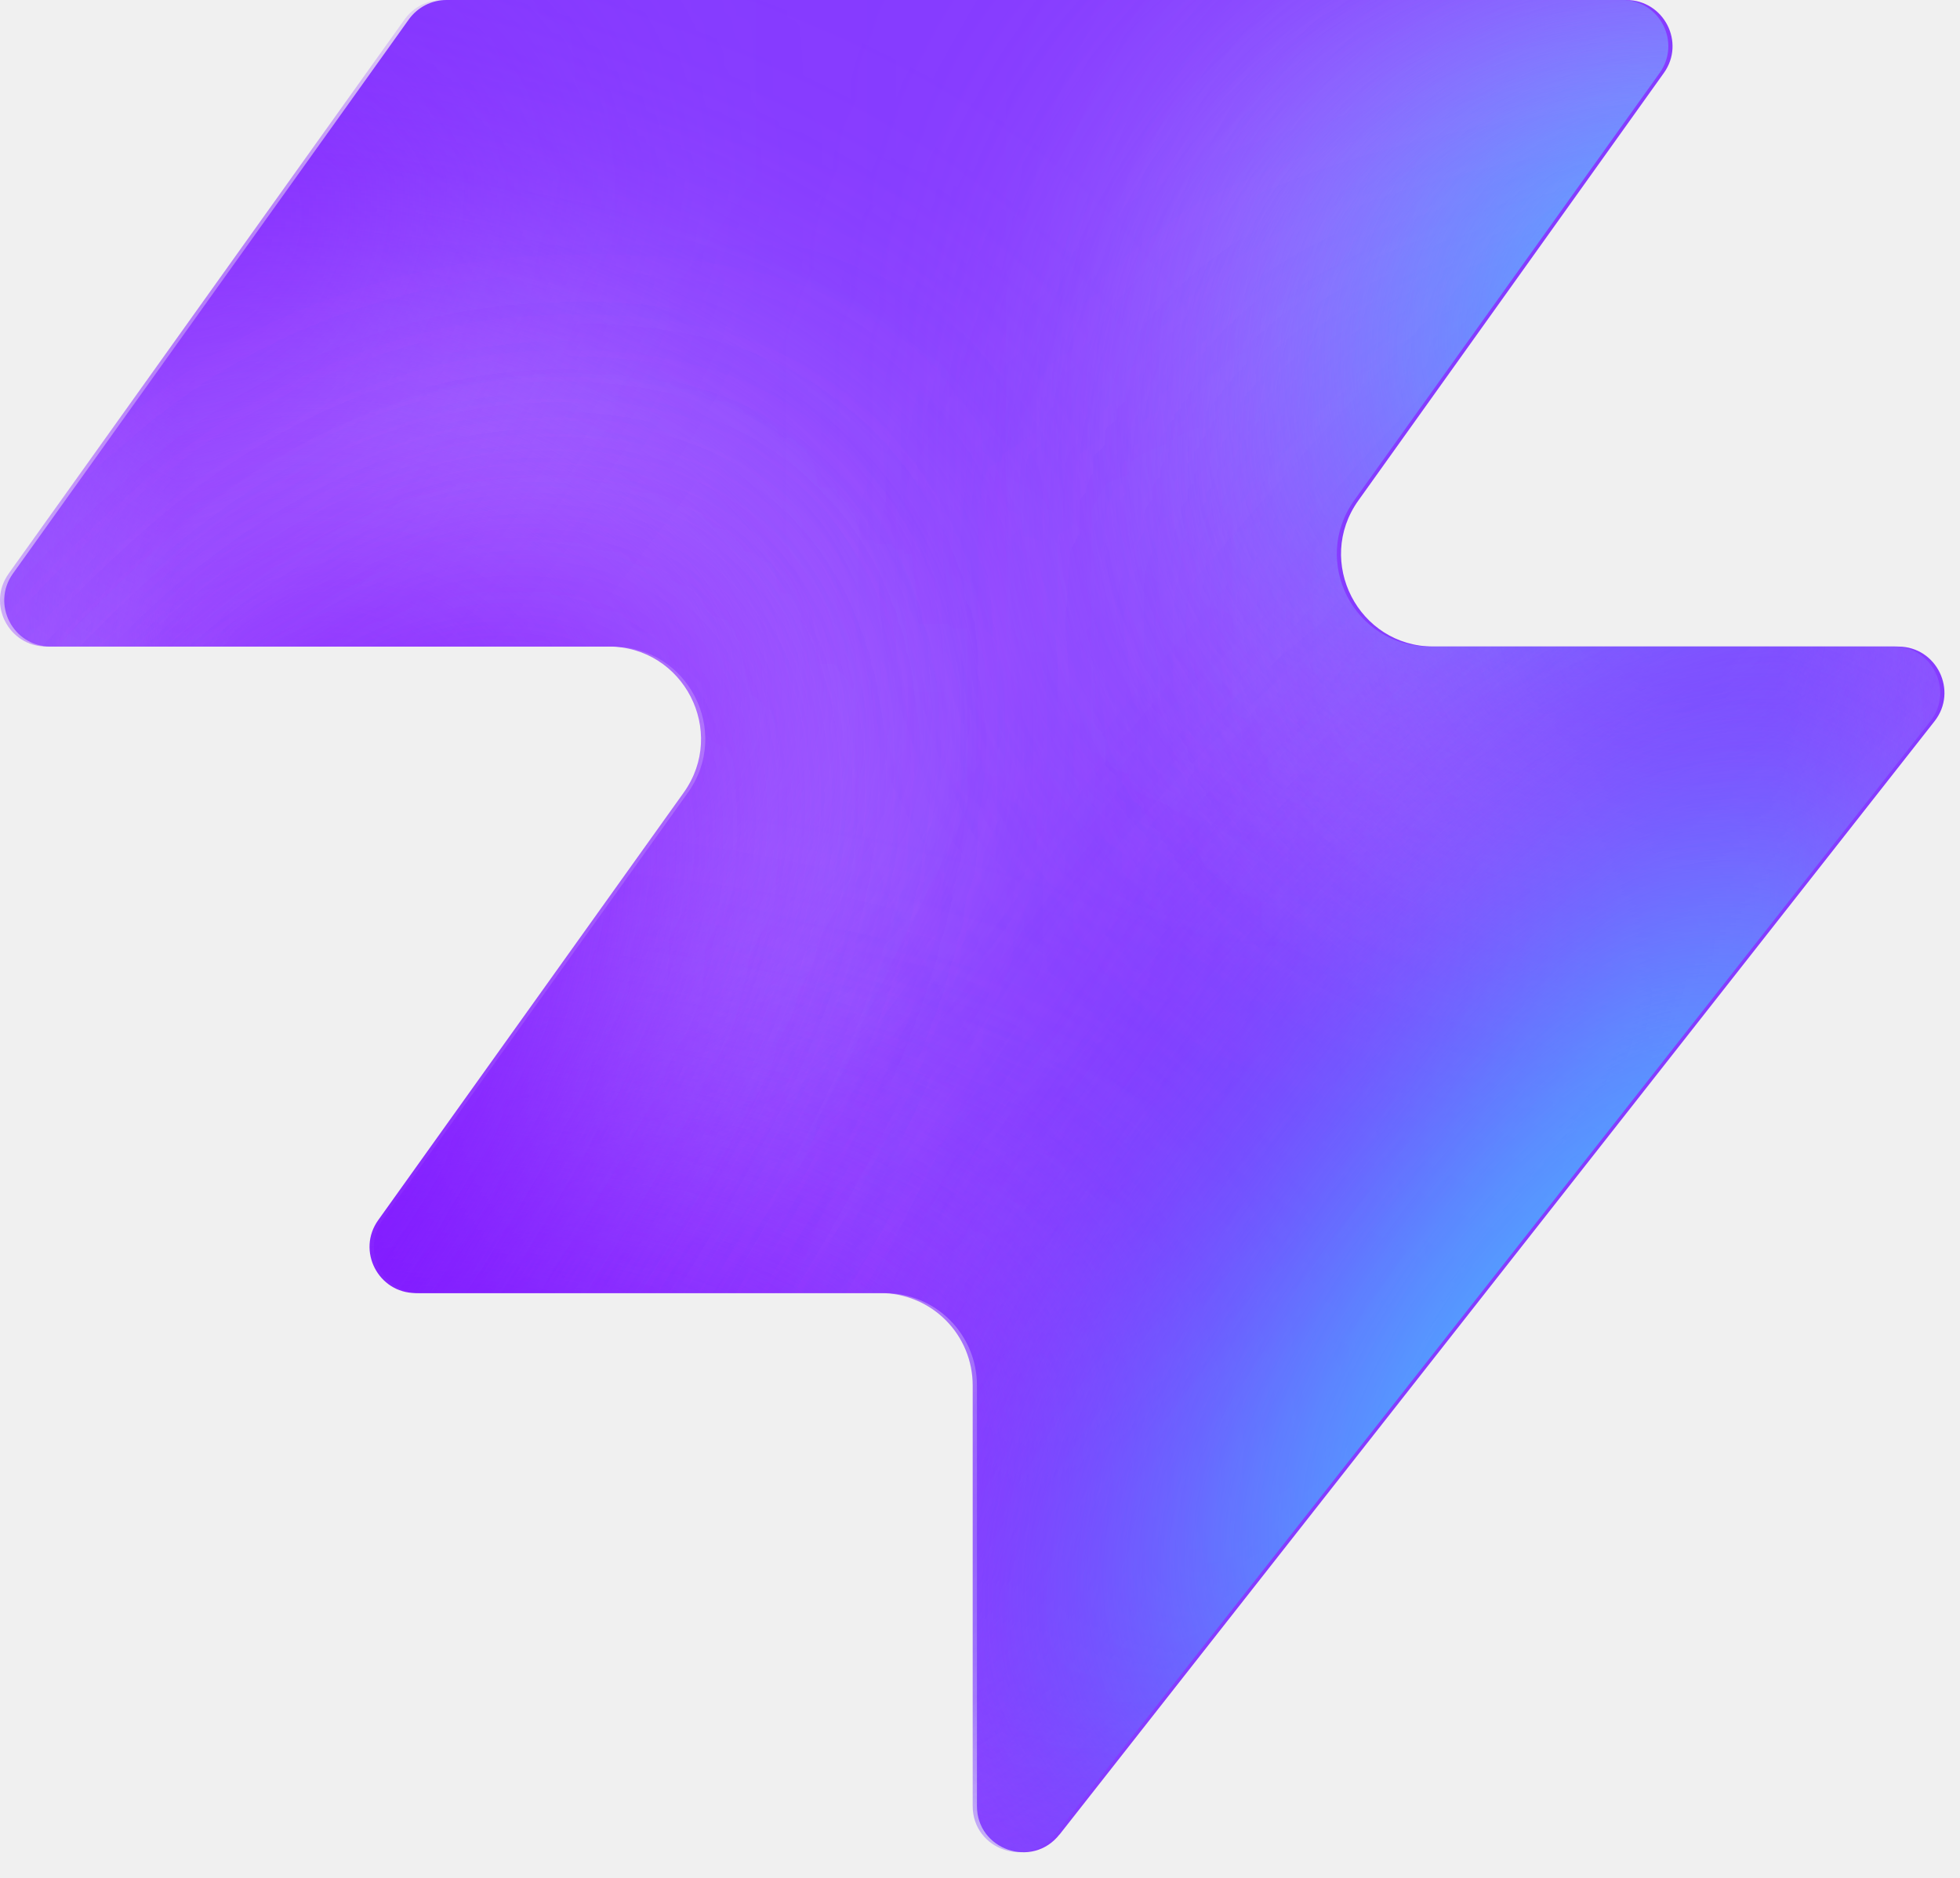
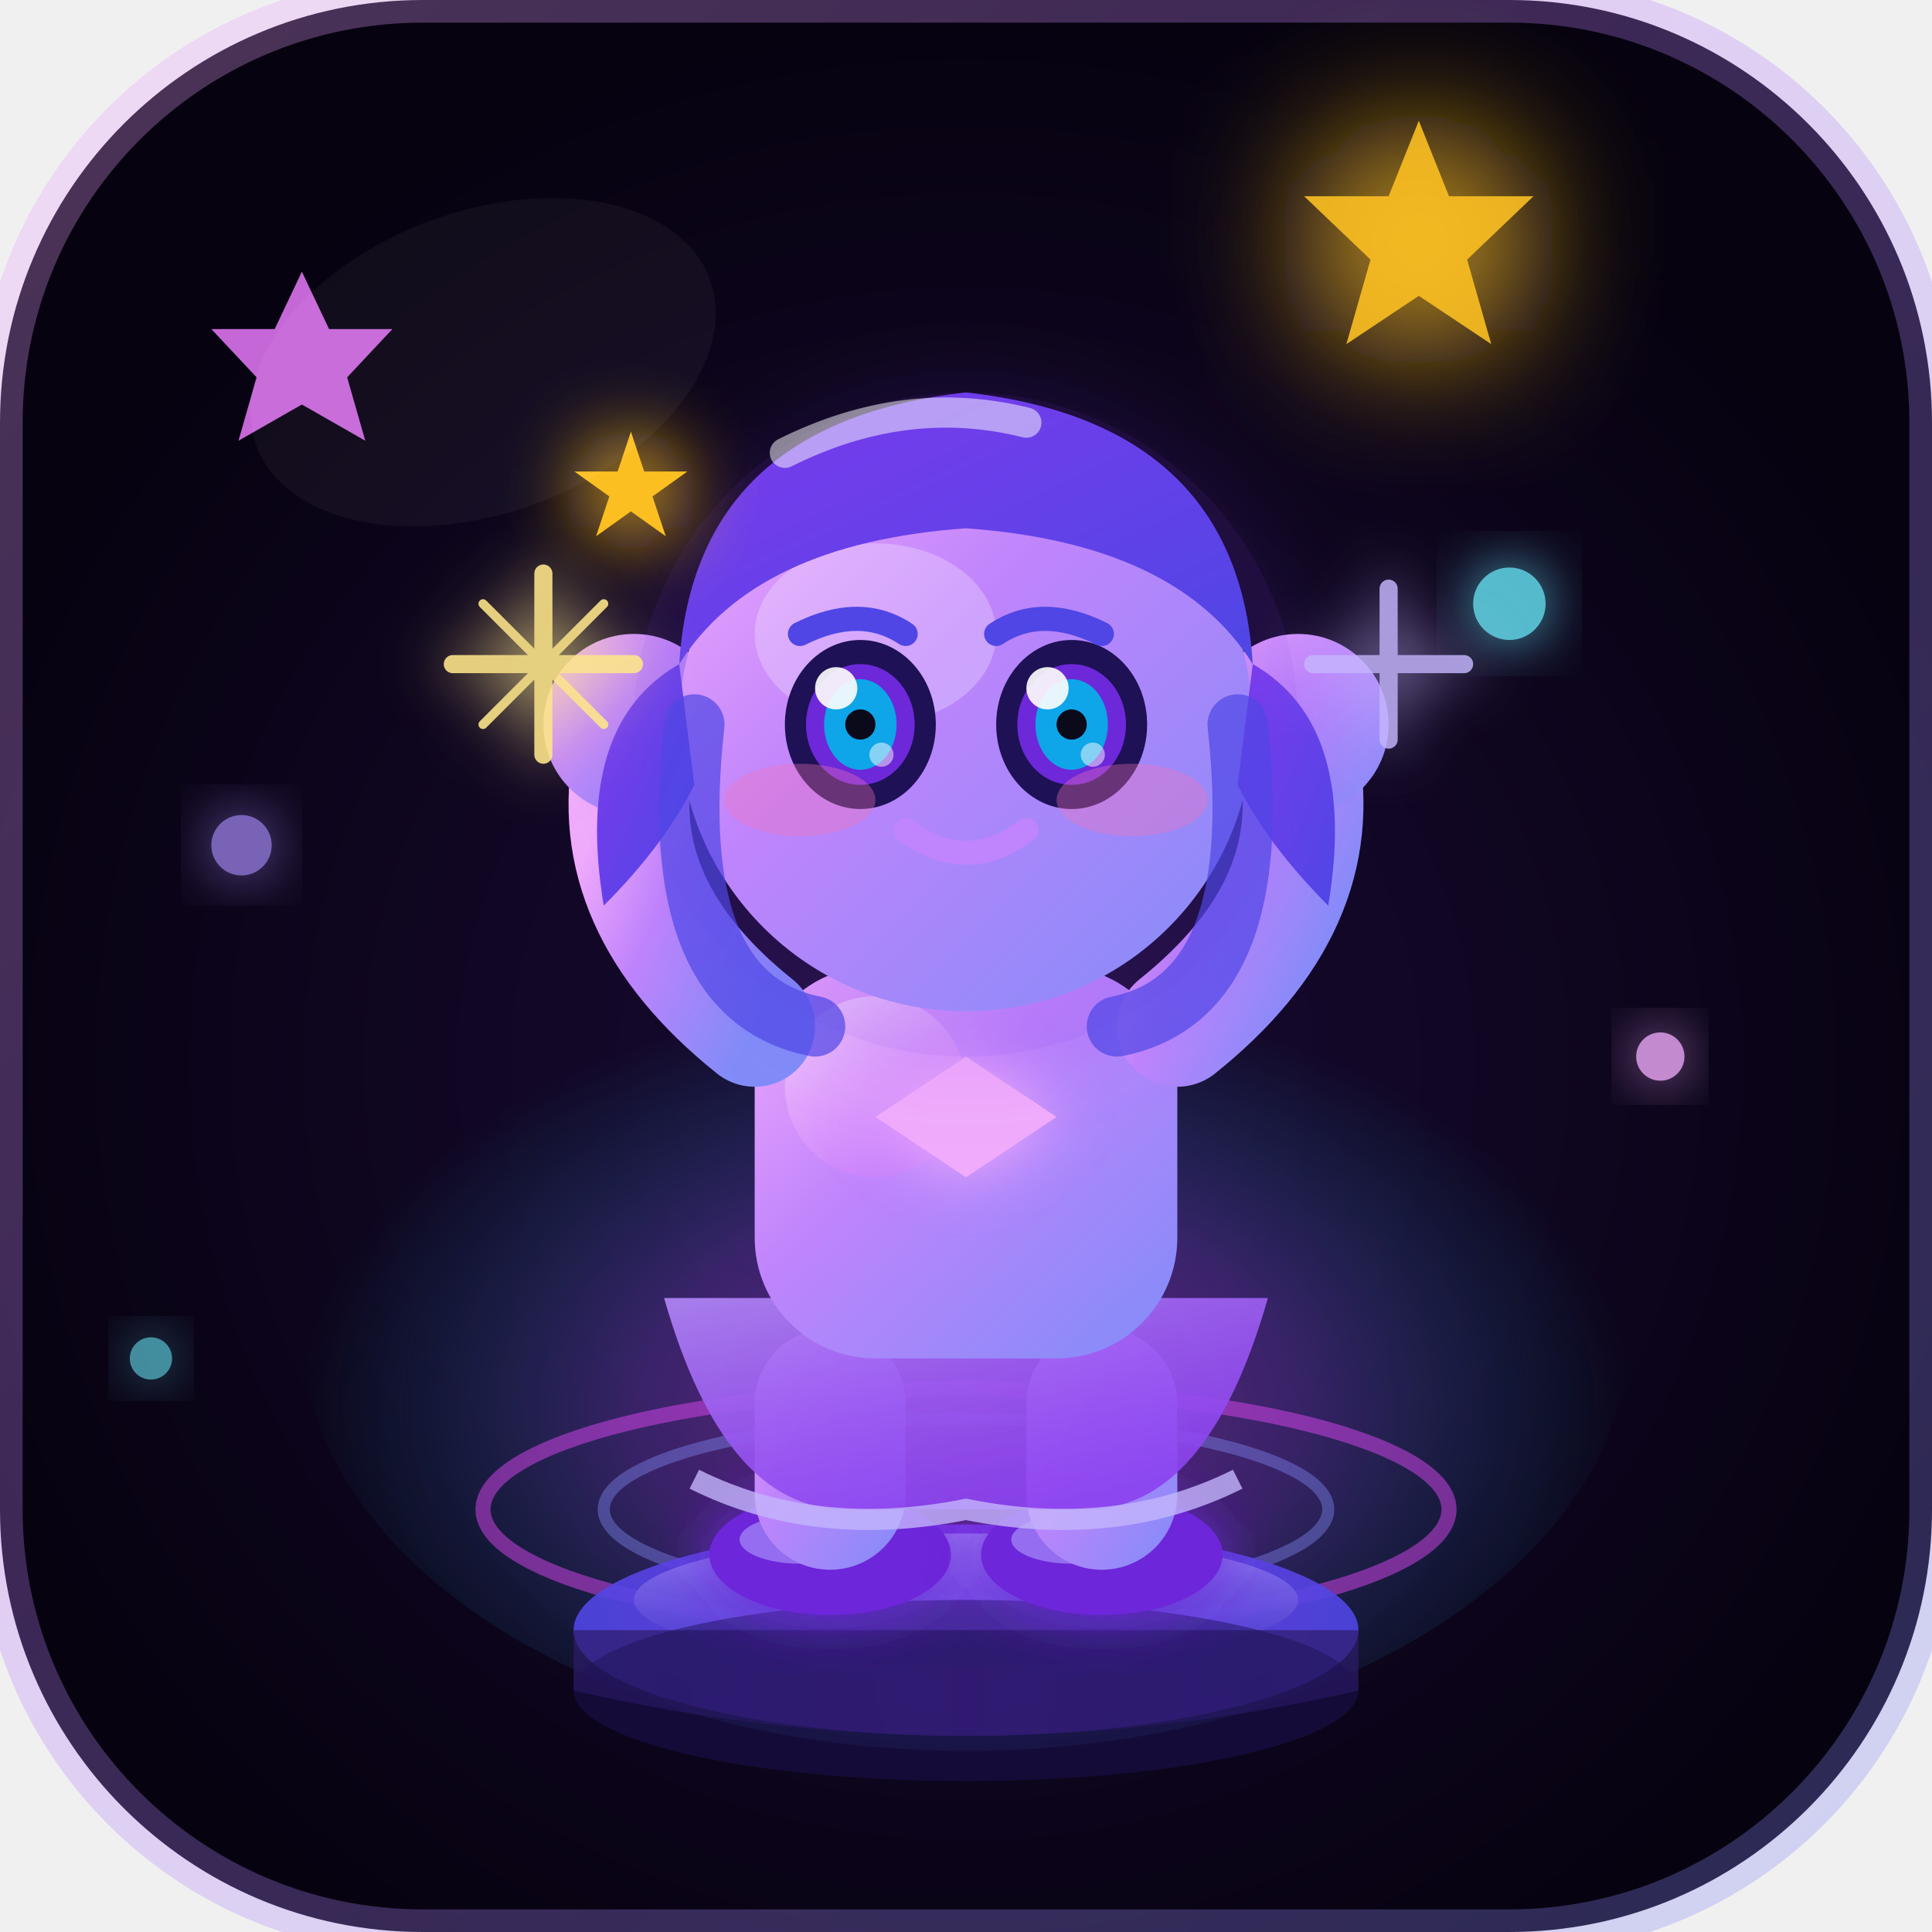
- <svg xmlns="http://www.w3.org/2000/svg" width="48" height="46" fill="none" viewBox="0 0 48 46">
-   <path fill="#863bff" d="M25.946 44.938c-.664.845-2.021.375-2.021-.698V33.937a2.26 2.26 0 0 0-2.262-2.262H10.287c-.92 0-1.456-1.04-.92-1.788l7.48-10.471c1.07-1.497 0-3.578-1.842-3.578H1.237c-.92 0-1.456-1.04-.92-1.788L10.013.474c.214-.297.556-.474.92-.474h28.894c.92 0 1.456 1.04.92 1.788l-7.48 10.471c-1.07 1.498 0 3.579 1.842 3.579h11.377c.943 0 1.473 1.088.89 1.83L25.947 44.94z" style="fill:#863bff;fill:color(display-p3 .525 .23 1);fill-opacity:1" />
-   <mask id="a" width="48" height="46" x="0" y="0" maskUnits="userSpaceOnUse" style="mask-type:alpha">
-     <path fill="#000" d="M25.842 44.938c-.664.844-2.021.375-2.021-.698V33.937a2.26 2.26 0 0 0-2.262-2.262H10.183c-.92 0-1.456-1.04-.92-1.788l7.48-10.471c1.07-1.498 0-3.579-1.842-3.579H1.133c-.92 0-1.456-1.04-.92-1.787L9.91.473c.214-.297.556-.474.92-.474h28.894c.92 0 1.456 1.04.92 1.788l-7.48 10.471c-1.07 1.498 0 3.578 1.842 3.578h11.377c.943 0 1.473 1.088.89 1.832L25.843 44.94z" style="fill:#000;fill-opacity:1" />
-   </mask>
-   <g mask="url(#a)">
-     <g filter="url(#b)">
-       <ellipse cx="5.508" cy="14.704" fill="#ede6ff" rx="5.508" ry="14.704" style="fill:#ede6ff;fill:color(display-p3 .927 .903 1);fill-opacity:1" transform="matrix(.00324 1 1 -.00324 -4.47 31.516)" />
-     </g>
-     <g filter="url(#c)">
-       <ellipse cx="10.399" cy="29.851" fill="#ede6ff" rx="10.399" ry="29.851" style="fill:#ede6ff;fill:color(display-p3 .927 .903 1);fill-opacity:1" transform="matrix(.00324 1 1 -.00324 -39.328 7.883)" />
-     </g>
-     <g filter="url(#d)">
-       <ellipse cx="5.508" cy="30.487" fill="#7e14ff" rx="5.508" ry="30.487" style="fill:#7e14ff;fill:color(display-p3 .492 .077 1);fill-opacity:1" transform="rotate(89.814 -25.913 -14.639)scale(1 -1)" />
-     </g>
-     <g filter="url(#e)">
-       <ellipse cx="5.508" cy="30.599" fill="#7e14ff" rx="5.508" ry="30.599" style="fill:#7e14ff;fill:color(display-p3 .492 .077 1);fill-opacity:1" transform="rotate(89.814 -32.644 -3.334)scale(1 -1)" />
-     </g>
-     <g filter="url(#f)">
-       <ellipse cx="5.508" cy="30.599" fill="#7e14ff" rx="5.508" ry="30.599" style="fill:#7e14ff;fill:color(display-p3 .492 .077 1);fill-opacity:1" transform="matrix(.00324 1 1 -.00324 -34.34 30.47)" />
-     </g>
-     <g filter="url(#g)">
-       <ellipse cx="14.072" cy="22.078" fill="#ede6ff" rx="14.072" ry="22.078" style="fill:#ede6ff;fill:color(display-p3 .927 .903 1);fill-opacity:1" transform="rotate(93.35 24.506 48.493)scale(-1 1)" />
-     </g>
-     <g filter="url(#h)">
-       <ellipse cx="3.47" cy="21.501" fill="#7e14ff" rx="3.47" ry="21.501" style="fill:#7e14ff;fill:color(display-p3 .492 .077 1);fill-opacity:1" transform="rotate(89.009 28.708 47.59)scale(-1 1)" />
-     </g>
-     <g filter="url(#i)">
-       <ellipse cx="3.47" cy="21.501" fill="#7e14ff" rx="3.47" ry="21.501" style="fill:#7e14ff;fill:color(display-p3 .492 .077 1);fill-opacity:1" transform="rotate(89.009 28.708 47.59)scale(-1 1)" />
-     </g>
-     <g filter="url(#j)">
-       <ellipse cx=".387" cy="8.972" fill="#7e14ff" rx="4.407" ry="29.108" style="fill:#7e14ff;fill:color(display-p3 .492 .077 1);fill-opacity:1" transform="rotate(39.51 .387 8.972)" />
-     </g>
-     <g filter="url(#k)">
-       <ellipse cx="47.523" cy="-6.092" fill="#7e14ff" rx="4.407" ry="29.108" style="fill:#7e14ff;fill:color(display-p3 .492 .077 1);fill-opacity:1" transform="rotate(37.892 47.523 -6.092)" />
-     </g>
-     <g filter="url(#l)">
-       <ellipse cx="41.412" cy="6.333" fill="#47bfff" rx="5.971" ry="9.665" style="fill:#47bfff;fill:color(display-p3 .28 .748 1);fill-opacity:1" transform="rotate(37.892 41.412 6.333)" />
-     </g>
-     <g filter="url(#m)">
-       <ellipse cx="-1.879" cy="38.332" fill="#7e14ff" rx="4.407" ry="29.108" style="fill:#7e14ff;fill:color(display-p3 .492 .077 1);fill-opacity:1" transform="rotate(37.892 -1.88 38.332)" />
-     </g>
-     <g filter="url(#n)">
-       <ellipse cx="-1.879" cy="38.332" fill="#7e14ff" rx="4.407" ry="29.108" style="fill:#7e14ff;fill:color(display-p3 .492 .077 1);fill-opacity:1" transform="rotate(37.892 -1.88 38.332)" />
-     </g>
-     <g filter="url(#o)">
-       <ellipse cx="35.651" cy="29.907" fill="#7e14ff" rx="4.407" ry="29.108" style="fill:#7e14ff;fill:color(display-p3 .492 .077 1);fill-opacity:1" transform="rotate(37.892 35.651 29.907)" />
-     </g>
-     <g filter="url(#p)">
-       <ellipse cx="38.418" cy="32.4" fill="#47bfff" rx="5.971" ry="15.297" style="fill:#47bfff;fill:color(display-p3 .28 .748 1);fill-opacity:1" transform="rotate(37.892 38.418 32.4)" />
-     </g>
-   </g>
+ <svg xmlns="http://www.w3.org/2000/svg" viewBox="0 0 64 64" width="64" height="64">
  <defs>
-     <filter id="b" width="60.045" height="41.654" x="-19.77" y="16.149" color-interpolation-filters="sRGB" filterUnits="userSpaceOnUse">
-       <feFlood flood-opacity="0" result="BackgroundImageFix" />
-       <feBlend in="SourceGraphic" in2="BackgroundImageFix" result="shape" />
-       <feGaussianBlur result="effect1_foregroundBlur_2002_17158" stdDeviation="7.659" />
+     <radialGradient id="bgGrad" cx="50%" cy="55%" r="55%">
+       <stop offset="0%" stop-color="#1a0a35" />
+       <stop offset="100%" stop-color="#06020f" />
+     </radialGradient>
+     <radialGradient id="auroraGlow" cx="50%" cy="60%" r="50%">
+       <stop offset="0%" stop-color="#d946ef" stop-opacity="0.6" />
+       <stop offset="50%" stop-color="#8b5cf6" stop-opacity="0.4" />
+       <stop offset="100%" stop-color="#06b6d4" stop-opacity="0" />
+     </radialGradient>
+     <linearGradient id="bodyGrad" x1="0%" y1="0%" x2="100%" y2="100%">
+       <stop offset="0%" stop-color="#f0abfc" />
+       <stop offset="40%" stop-color="#c084fc" />
+       <stop offset="100%" stop-color="#818cf8" />
+     </linearGradient>
+     <linearGradient id="highlightGrad" x1="0%" y1="0%" x2="60%" y2="100%">
+       <stop offset="0%" stop-color="#ffffff" stop-opacity="0.9" />
+       <stop offset="100%" stop-color="#e879f9" stop-opacity="0.3" />
+     </linearGradient>
+     <linearGradient id="hairGrad" x1="0%" y1="0%" x2="100%" y2="100%">
+       <stop offset="0%" stop-color="#7c3aed" />
+       <stop offset="100%" stop-color="#4f46e5" />
+     </linearGradient>
+     <radialGradient id="starGlow" cx="50%" cy="50%" r="50%">
+       <stop offset="0%" stop-color="#ffffff" />
+       <stop offset="60%" stop-color="#e0e7ff" />
+       <stop offset="100%" stop-color="#a5b4fc" stop-opacity="0" />
+     </radialGradient>
+     <linearGradient id="baseGrad" x1="0%" y1="0%" x2="100%" y2="0%">
+       <stop offset="0%" stop-color="#4f46e5" />
+       <stop offset="50%" stop-color="#7c3aed" />
+       <stop offset="100%" stop-color="#4f46e5" />
+     </linearGradient>
+     <linearGradient id="baseHighlight" x1="0%" y1="0%" x2="0%" y2="100%">
+       <stop offset="0%" stop-color="#a78bfa" stop-opacity="0.8" />
+       <stop offset="100%" stop-color="#4338ca" stop-opacity="0.4" />
+     </linearGradient>
+     <filter id="glowFilter" x="-40%" y="-40%" width="180%" height="180%">
+       <feGaussianBlur stdDeviation="1.5" result="blur" />
+       <feMerge>
+         <feMergeNode in="blur" />
+         <feMergeNode in="SourceGraphic" />
+       </feMerge>
    </filter>
-     <filter id="c" width="90.34" height="51.437" x="-54.613" y="-7.533" color-interpolation-filters="sRGB" filterUnits="userSpaceOnUse">
-       <feFlood flood-opacity="0" result="BackgroundImageFix" />
-       <feBlend in="SourceGraphic" in2="BackgroundImageFix" result="shape" />
-       <feGaussianBlur result="effect1_foregroundBlur_2002_17158" stdDeviation="7.659" />
+     <filter id="strongGlow" x="-80%" y="-80%" width="260%" height="260%">
+       <feGaussianBlur stdDeviation="2.5" result="blur" />
+       <feMerge>
+         <feMergeNode in="blur" />
+         <feMergeNode in="blur" />
+         <feMergeNode in="SourceGraphic" />
+       </feMerge>
    </filter>
-     <filter id="d" width="79.355" height="29.4" x="-49.64" y="2.03" color-interpolation-filters="sRGB" filterUnits="userSpaceOnUse">
-       <feFlood flood-opacity="0" result="BackgroundImageFix" />
-       <feBlend in="SourceGraphic" in2="BackgroundImageFix" result="shape" />
-       <feGaussianBlur result="effect1_foregroundBlur_2002_17158" stdDeviation="4.596" />
-     </filter>
-     <filter id="e" width="79.579" height="29.4" x="-45.045" y="20.029" color-interpolation-filters="sRGB" filterUnits="userSpaceOnUse">
-       <feFlood flood-opacity="0" result="BackgroundImageFix" />
-       <feBlend in="SourceGraphic" in2="BackgroundImageFix" result="shape" />
-       <feGaussianBlur result="effect1_foregroundBlur_2002_17158" stdDeviation="4.596" />
-     </filter>
-     <filter id="f" width="79.579" height="29.4" x="-43.513" y="21.178" color-interpolation-filters="sRGB" filterUnits="userSpaceOnUse">
-       <feFlood flood-opacity="0" result="BackgroundImageFix" />
-       <feBlend in="SourceGraphic" in2="BackgroundImageFix" result="shape" />
-       <feGaussianBlur result="effect1_foregroundBlur_2002_17158" stdDeviation="4.596" />
-     </filter>
-     <filter id="g" width="74.749" height="58.852" x="15.756" y="-17.901" color-interpolation-filters="sRGB" filterUnits="userSpaceOnUse">
-       <feFlood flood-opacity="0" result="BackgroundImageFix" />
-       <feBlend in="SourceGraphic" in2="BackgroundImageFix" result="shape" />
-       <feGaussianBlur result="effect1_foregroundBlur_2002_17158" stdDeviation="7.659" />
-     </filter>
-     <filter id="h" width="61.377" height="25.362" x="23.548" y="2.284" color-interpolation-filters="sRGB" filterUnits="userSpaceOnUse">
-       <feFlood flood-opacity="0" result="BackgroundImageFix" />
-       <feBlend in="SourceGraphic" in2="BackgroundImageFix" result="shape" />
-       <feGaussianBlur result="effect1_foregroundBlur_2002_17158" stdDeviation="4.596" />
-     </filter>
-     <filter id="i" width="61.377" height="25.362" x="23.548" y="2.284" color-interpolation-filters="sRGB" filterUnits="userSpaceOnUse">
-       <feFlood flood-opacity="0" result="BackgroundImageFix" />
-       <feBlend in="SourceGraphic" in2="BackgroundImageFix" result="shape" />
-       <feGaussianBlur result="effect1_foregroundBlur_2002_17158" stdDeviation="4.596" />
-     </filter>
-     <filter id="j" width="56.045" height="63.649" x="-27.636" y="-22.853" color-interpolation-filters="sRGB" filterUnits="userSpaceOnUse">
-       <feFlood flood-opacity="0" result="BackgroundImageFix" />
-       <feBlend in="SourceGraphic" in2="BackgroundImageFix" result="shape" />
-       <feGaussianBlur result="effect1_foregroundBlur_2002_17158" stdDeviation="4.596" />
-     </filter>
-     <filter id="k" width="54.814" height="64.646" x="20.116" y="-38.415" color-interpolation-filters="sRGB" filterUnits="userSpaceOnUse">
-       <feFlood flood-opacity="0" result="BackgroundImageFix" />
-       <feBlend in="SourceGraphic" in2="BackgroundImageFix" result="shape" />
-       <feGaussianBlur result="effect1_foregroundBlur_2002_17158" stdDeviation="4.596" />
-     </filter>
-     <filter id="l" width="33.541" height="35.313" x="24.641" y="-11.323" color-interpolation-filters="sRGB" filterUnits="userSpaceOnUse">
-       <feFlood flood-opacity="0" result="BackgroundImageFix" />
-       <feBlend in="SourceGraphic" in2="BackgroundImageFix" result="shape" />
-       <feGaussianBlur result="effect1_foregroundBlur_2002_17158" stdDeviation="4.596" />
-     </filter>
-     <filter id="m" width="54.814" height="64.646" x="-29.286" y="6.009" color-interpolation-filters="sRGB" filterUnits="userSpaceOnUse">
-       <feFlood flood-opacity="0" result="BackgroundImageFix" />
-       <feBlend in="SourceGraphic" in2="BackgroundImageFix" result="shape" />
-       <feGaussianBlur result="effect1_foregroundBlur_2002_17158" stdDeviation="4.596" />
-     </filter>
-     <filter id="n" width="54.814" height="64.646" x="-29.286" y="6.009" color-interpolation-filters="sRGB" filterUnits="userSpaceOnUse">
-       <feFlood flood-opacity="0" result="BackgroundImageFix" />
-       <feBlend in="SourceGraphic" in2="BackgroundImageFix" result="shape" />
-       <feGaussianBlur result="effect1_foregroundBlur_2002_17158" stdDeviation="4.596" />
-     </filter>
-     <filter id="o" width="54.814" height="64.646" x="8.244" y="-2.416" color-interpolation-filters="sRGB" filterUnits="userSpaceOnUse">
-       <feFlood flood-opacity="0" result="BackgroundImageFix" />
-       <feBlend in="SourceGraphic" in2="BackgroundImageFix" result="shape" />
-       <feGaussianBlur result="effect1_foregroundBlur_2002_17158" stdDeviation="4.596" />
-     </filter>
-     <filter id="p" width="39.409" height="43.623" x="18.713" y="10.588" color-interpolation-filters="sRGB" filterUnits="userSpaceOnUse">
-       <feFlood flood-opacity="0" result="BackgroundImageFix" />
-       <feBlend in="SourceGraphic" in2="BackgroundImageFix" result="shape" />
-       <feGaussianBlur result="effect1_foregroundBlur_2002_17158" stdDeviation="4.596" />
+     <filter id="softGlow" x="-50%" y="-50%" width="200%" height="200%">
+       <feGaussianBlur stdDeviation="1" result="blur" />
+       <feMerge>
+         <feMergeNode in="blur" />
+         <feMergeNode in="SourceGraphic" />
+       </feMerge>
    </filter>
  </defs>
+   <rect width="64" height="64" rx="14" ry="14" fill="url(#bgGrad)" />
+   <ellipse cx="32" cy="44" rx="22" ry="14" fill="url(#auroraGlow)" opacity="0.8" />
+   <ellipse cx="32" cy="50" rx="16" ry="4" fill="none" stroke="#d946ef" stroke-width="0.5" opacity="0.5" />
+   <ellipse cx="32" cy="50" rx="12" ry="3" fill="none" stroke="#818cf8" stroke-width="0.4" opacity="0.4" />
+   <ellipse cx="32" cy="54" rx="13" ry="3.5" fill="url(#baseGrad)" opacity="0.9" />
+   <ellipse cx="32" cy="53" rx="11" ry="2.2" fill="url(#baseHighlight)" />
+   <path d="M19 54 L19 56 Q32 59 45 56 L45 54" fill="#2d1b69" opacity="0.7" />
+   <ellipse cx="32" cy="56" rx="13" ry="3" fill="#1e1155" opacity="0.5" />
+   <ellipse cx="27.5" cy="51.5" rx="4" ry="2" fill="#6d28d9" filter="url(#softGlow)" />
+   <ellipse cx="36.5" cy="51.5" rx="4" ry="2" fill="#6d28d9" filter="url(#softGlow)" />
+   <ellipse cx="26.5" cy="51" rx="2" ry="0.8" fill="#a78bfa" opacity="0.7" />
+   <ellipse cx="35.5" cy="51" rx="2" ry="0.8" fill="#a78bfa" opacity="0.7" />
+   <rect x="25" y="44" width="5" height="8" rx="2.5" fill="url(#bodyGrad)" />
+   <rect x="34" y="44" width="5" height="8" rx="2.5" fill="url(#bodyGrad)" />
+   <path d="M22 43 Q24 50 28 50 L36 50 Q40 50 42 43 Z" fill="#7c3aed" opacity="0.9" />
+   <path d="M22 43 Q24 50 28 50 L36 50 Q40 50 42 43 Z" fill="url(#highlightGrad)" opacity="0.4" />
+   <path d="M23 49 Q27 51 32 50 Q37 51 41 49" fill="none" stroke="#c4b5fd" stroke-width="0.7" opacity="0.8" />
+   <rect x="25" y="32" width="14" height="13" rx="4" fill="url(#bodyGrad)" />
+   <rect x="26" y="33" width="6" height="6" rx="3" fill="url(#highlightGrad)" opacity="0.6" />
+   <path d="M29 37 L32 39 L35 37 L32 35 Z" fill="#f0abfc" filter="url(#softGlow)" />
+   <path d="M25 34 Q20 30 21 25" stroke="url(#bodyGrad)" stroke-width="4" fill="none" stroke-linecap="round" />
+   <circle cx="21" cy="24" r="3" fill="url(#bodyGrad)" />
+   <path d="M39 34 Q44 30 43 25" stroke="url(#bodyGrad)" stroke-width="4" fill="none" stroke-linecap="round" />
+   <circle cx="43" cy="24" r="3" fill="url(#bodyGrad)" />
+   <circle cx="32" cy="24" r="11" fill="#7c3aed" opacity="0.15" filter="url(#glowFilter)" />
+   <circle cx="32" cy="24" r="9.5" fill="url(#bodyGrad)" />
+   <ellipse cx="29" cy="21" rx="4" ry="3" fill="white" opacity="0.25" />
+   <path d="M22.5 22 Q23 14 32 13 Q41 14 41.5 22 Q39 18 32 17.5 Q25 18 22.5 22 Z" fill="url(#hairGrad)" />
+   <path d="M22.5 22 Q19 24 20 30 Q22 28 23 26 Z" fill="url(#hairGrad)" />
+   <path d="M41.5 22 Q45 24 44 30 Q42 28 41 26 Z" fill="url(#hairGrad)" />
+   <path d="M23 24 Q22 33 27 34" stroke="#4f46e5" stroke-width="2" fill="none" stroke-linecap="round" opacity="0.7" />
+   <path d="M41 24 Q42 33 37 34" stroke="#4f46e5" stroke-width="2" fill="none" stroke-linecap="round" opacity="0.7" />
+   <path d="M26 15 Q30 13 34 14" stroke="white" stroke-width="1" fill="none" stroke-linecap="round" opacity="0.5" />
+   <polygon points="21,16 21.8,18.4 24.4,18.4 22.3,19.9 23.1,22.3 21,20.8 18.9,22.3 19.7,19.9 17.6,18.4 20.2,18.4" fill="#fbbf24" filter="url(#strongGlow)" transform="scale(0.55) translate(17, 10)" />
+   <ellipse cx="28.5" cy="24" rx="2.5" ry="2.8" fill="#1e1155" />
+   <ellipse cx="28.5" cy="24" rx="1.8" ry="2" fill="#6d28d9" />
+   <ellipse cx="28.5" cy="24" rx="1.2" ry="1.5" fill="#0ea5e9" />
+   <circle cx="28.5" cy="24" r="0.5" fill="#0a0a1a" />
+   <circle cx="27.7" cy="22.8" r="0.7" fill="white" opacity="0.9" />
+   <circle cx="29.2" cy="25" r="0.4" fill="white" opacity="0.5" />
+   <ellipse cx="35.5" cy="24" rx="2.5" ry="2.8" fill="#1e1155" />
+   <ellipse cx="35.5" cy="24" rx="1.8" ry="2" fill="#6d28d9" />
+   <ellipse cx="35.5" cy="24" rx="1.2" ry="1.5" fill="#0ea5e9" />
+   <circle cx="35.5" cy="24" r="0.5" fill="#0a0a1a" />
+   <circle cx="34.7" cy="22.8" r="0.7" fill="white" opacity="0.9" />
+   <circle cx="36.2" cy="25" r="0.4" fill="white" opacity="0.5" />
+   <path d="M26.5 21 Q28.5 20 30 21" stroke="#4f46e5" stroke-width="0.8" fill="none" stroke-linecap="round" />
+   <path d="M33 21 Q34.5 20 36.5 21" stroke="#4f46e5" stroke-width="0.8" fill="none" stroke-linecap="round" />
+   <path d="M30 27.5 Q32 29 34 27.5" stroke="#c084fc" stroke-width="0.8" fill="none" stroke-linecap="round" />
+   <ellipse cx="26.5" cy="26.5" rx="2.5" ry="1.2" fill="#f472b6" opacity="0.35" />
+   <ellipse cx="37.5" cy="26.5" rx="2.5" ry="1.2" fill="#f472b6" opacity="0.35" />
+   <g filter="url(#strongGlow)" transform="translate(47, 8)">
+     <polygon points="0,-4 1,-1.5 3.8,-1.5 1.6,0.6 2.4,3.4 0,1.8 -2.4,3.4 -1.6,0.6 -3.8,-1.5 -1,-1.5" fill="#fbbf24" opacity="0.9" />
+   </g>
+   <g filter="url(strongGlow)" transform="translate(10, 12)">
+     <polygon points="0,-3 0.9,-1.1 3,-1.1 1.5,0.5 2.1,2.6 0,1.4 -2.1,2.6 -1.5,0.5 -3,-1.1 -0.9,-1.1" fill="#e879f9" opacity="0.85" />
+   </g>
+   <circle cx="50" cy="20" r="1.2" fill="#67e8f9" opacity="0.8" filter="url(#softGlow)" />
+   <circle cx="8" cy="28" r="1" fill="#a78bfa" opacity="0.7" filter="url(#softGlow)" />
+   <circle cx="55" cy="35" r="0.8" fill="#f0abfc" opacity="0.8" filter="url(#softGlow)" />
+   <circle cx="5" cy="45" r="0.7" fill="#67e8f9" opacity="0.6" filter="url(#softGlow)" />
+   <g transform="translate(18, 22)" opacity="0.9" filter="url(#softGlow)">
+     <line x1="0" y1="-3" x2="0" y2="3" stroke="#fde68a" stroke-width="0.6" stroke-linecap="round" />
+     <line x1="-3" y1="0" x2="3" y2="0" stroke="#fde68a" stroke-width="0.6" stroke-linecap="round" />
+     <line x1="-2" y1="-2" x2="2" y2="2" stroke="#fde68a" stroke-width="0.3" stroke-linecap="round" />
+     <line x1="2" y1="-2" x2="-2" y2="2" stroke="#fde68a" stroke-width="0.3" stroke-linecap="round" />
+   </g>
+   <g transform="translate(46, 22)" opacity="0.85" filter="url(#softGlow)">
+     <line x1="0" y1="-2.5" x2="0" y2="2.5" stroke="#c4b5fd" stroke-width="0.6" stroke-linecap="round" />
+     <line x1="-2.5" y1="0" x2="2.5" y2="0" stroke="#c4b5fd" stroke-width="0.6" stroke-linecap="round" />
+   </g>
+   <rect width="64" height="64" rx="14" ry="14" fill="none" stroke="url(#bodyGrad)" stroke-width="1.5" opacity="0.3" />
+   <ellipse cx="16" cy="12" rx="8" ry="5" fill="white" opacity="0.04" transform="rotate(-20 16 12)" />
</svg>
